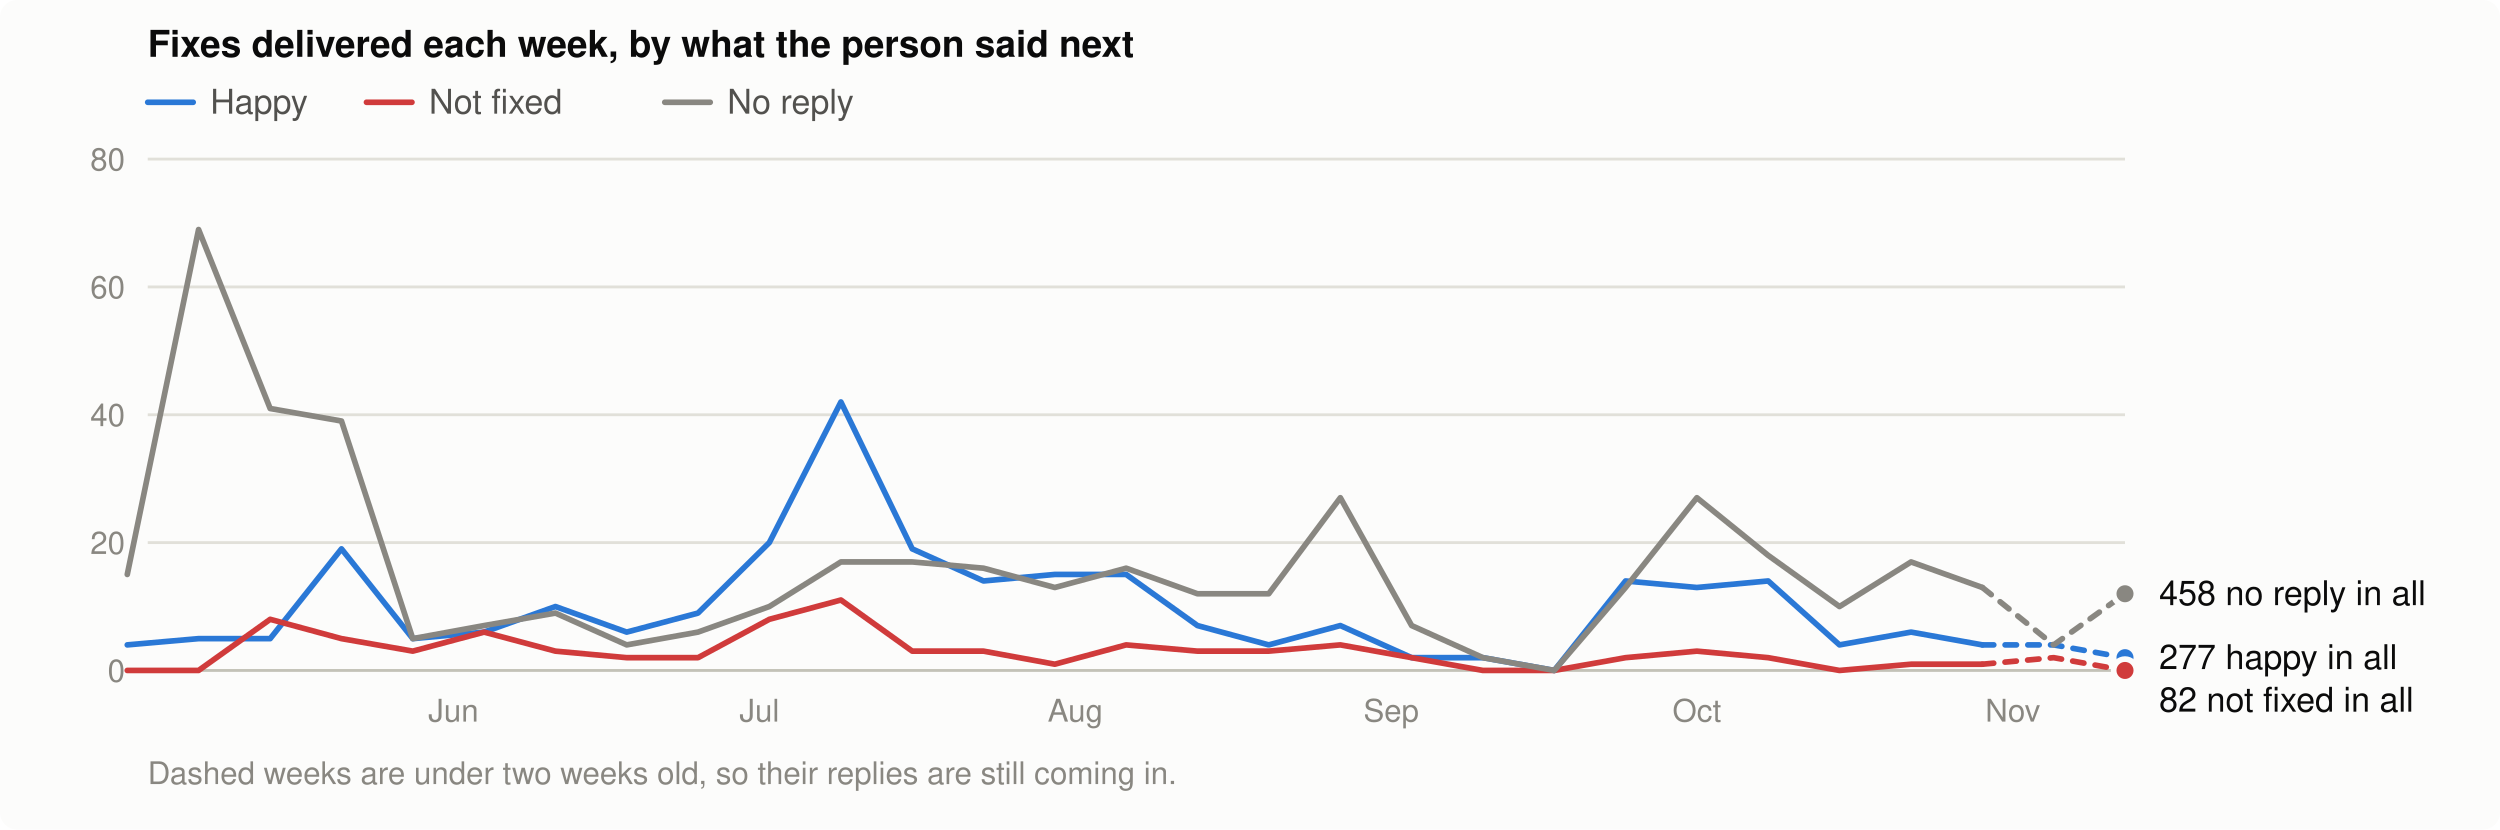
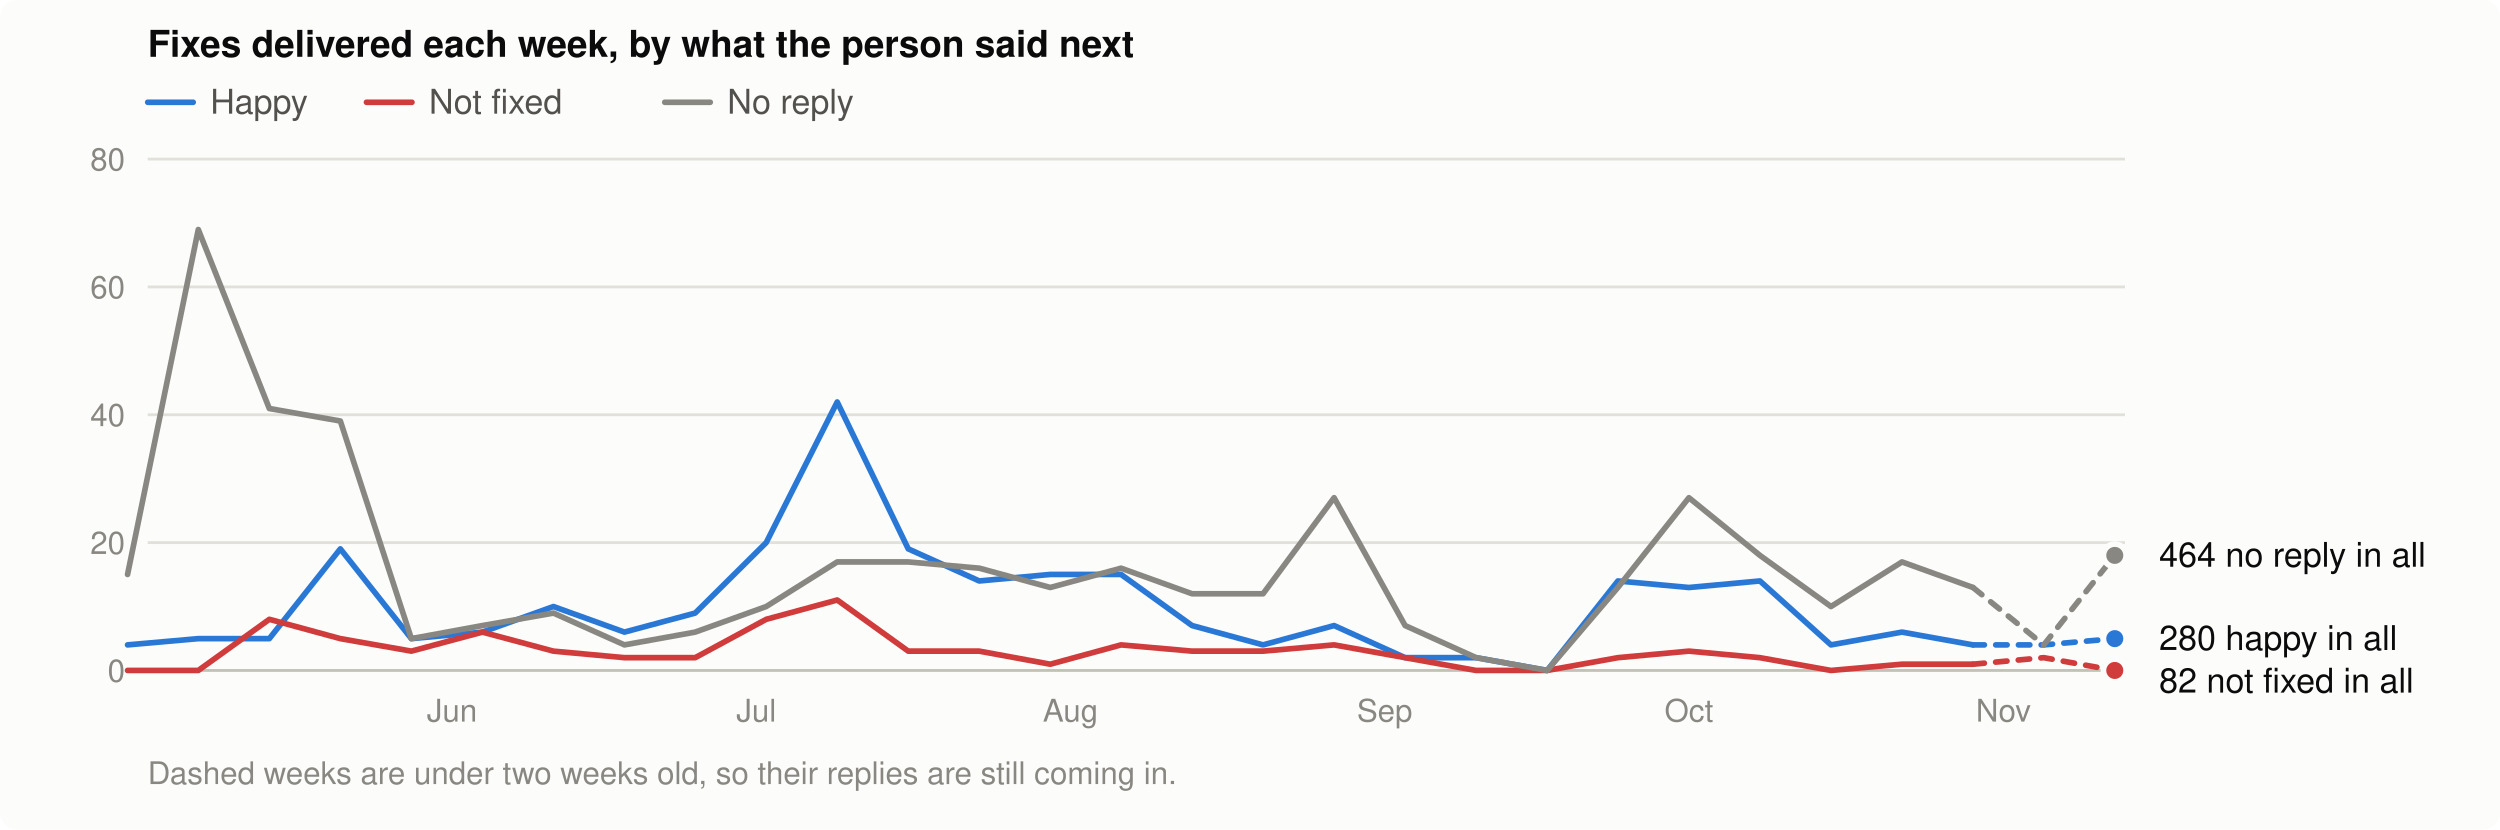
<svg xmlns="http://www.w3.org/2000/svg" width="880" height="292" viewBox="0 0 880 292" role="img" aria-labelledby="t d" font-family="-apple-system, BlinkMacSystemFont, 'Segoe UI', Helvetica, Arial, sans-serif">
  <rect width="100%" height="100%" rx="6" fill="#fcfcfb" />
  <text x="52.0" y="20.0" fill="#0b0b0b" font-size="13" font-weight="600" text-anchor="start">Fixes delivered each week, by what the person said next</text>
  <line x1="52" y1="36" x2="68" y2="36" stroke="#2a78d6" stroke-width="2" stroke-linecap="round" />
  <text x="74.0" y="40.0" fill="#52514e" font-size="12" font-weight="400" text-anchor="start">Happy</text>
  <line x1="129" y1="36" x2="145" y2="36" stroke="#d03b3b" stroke-width="2" stroke-linecap="round" />
  <text x="151.0" y="40.0" fill="#52514e" font-size="12" font-weight="400" text-anchor="start">Not fixed</text>
  <line x1="234" y1="36" x2="250" y2="36" stroke="#898781" stroke-width="2" stroke-linecap="round" />
  <text x="256.0" y="40.0" fill="#52514e" font-size="12" font-weight="400" text-anchor="start">No reply</text>
  <line x1="52" y1="236.0" x2="748" y2="236.0" stroke="#c3c2b7" stroke-width="1" />
  <text x="44.0" y="240.0" fill="#898781" font-size="11" font-weight="400" text-anchor="end">0</text>
  <line x1="52" y1="191.0" x2="748" y2="191.0" stroke="#e1e0d9" stroke-width="1" />
  <text x="44.0" y="195.0" fill="#898781" font-size="11" font-weight="400" text-anchor="end">20</text>
  <line x1="52" y1="146.0" x2="748" y2="146.0" stroke="#e1e0d9" stroke-width="1" />
  <text x="44.0" y="150.0" fill="#898781" font-size="11" font-weight="400" text-anchor="end">40</text>
  <line x1="52" y1="101.0" x2="748" y2="101.0" stroke="#e1e0d9" stroke-width="1" />
  <text x="44.0" y="105.0" fill="#898781" font-size="11" font-weight="400" text-anchor="end">60</text>
  <line x1="52" y1="56.0" x2="748" y2="56.0" stroke="#e1e0d9" stroke-width="1" />
  <text x="44.0" y="60.0" fill="#898781" font-size="11" font-weight="400" text-anchor="end">80</text>
-   <path d="M44.8,227.0 L69.9,224.8 L95.1,224.8 L120.2,193.2 L145.3,224.8 L170.4,222.5 L195.5,213.5 L220.6,222.5 L245.7,215.8 L270.8,191.0 L296.0,141.5 L321.1,193.2 L346.2,204.5 L371.3,202.2 L396.4,202.2 L421.5,220.2 L446.6,227.0 L471.8,220.2 L496.9,231.5 L522.0,231.5 L547.1,236.0 L572.2,204.5 L597.3,206.8 L622.4,204.5 L647.5,227.0 L672.7,222.5 L697.8,227.0" fill="none" stroke="#2a78d6" stroke-width="2" stroke-linejoin="round" stroke-linecap="round" />
-   <path d="M697.8,227.0 L722.9,227.0 L748.0,231.5" fill="none" stroke="#2a78d6" stroke-width="2" stroke-linejoin="round" stroke-linecap="round" stroke-dasharray="4 4" />
-   <circle cx="748.0" cy="231.5" r="4" fill="#2a78d6" stroke="#fcfcfb" stroke-width="2" />
-   <path d="M44.8,236.0 L69.9,236.0 L95.1,218.0 L120.2,224.8 L145.3,229.2 L170.4,222.5 L195.5,229.2 L220.6,231.5 L245.7,231.5 L270.8,218.0 L296.0,211.2 L321.1,229.2 L346.2,229.2 L371.3,233.8 L396.4,227.0 L421.5,229.2 L446.6,229.2 L471.8,227.0 L496.9,231.5 L522.0,236.0 L547.1,236.0 L572.2,231.5 L597.3,229.2 L622.4,231.5 L647.5,236.0 L672.7,233.8 L697.8,233.8" fill="none" stroke="#d03b3b" stroke-width="2" stroke-linejoin="round" stroke-linecap="round" />
-   <path d="M697.8,233.8 L722.9,231.5 L748.0,236.0" fill="none" stroke="#d03b3b" stroke-width="2" stroke-linejoin="round" stroke-linecap="round" stroke-dasharray="4 4" />
-   <circle cx="748.0" cy="236.0" r="4" fill="#d03b3b" stroke="#fcfcfb" stroke-width="2" />
-   <path d="M44.8,202.2 L69.9,80.8 L95.1,143.8 L120.2,148.2 L145.3,224.8 L170.4,220.2 L195.5,215.8 L220.6,227.0 L245.7,222.5 L270.8,213.5 L296.0,197.8 L321.1,197.8 L346.2,200.0 L371.3,206.8 L396.4,200.0 L421.5,209.0 L446.6,209.0 L471.8,175.2 L496.9,220.2 L522.0,231.5 L547.1,236.0 L572.2,206.8 L597.3,175.2 L622.4,195.5 L647.5,213.5 L672.7,197.8 L697.8,206.8" fill="none" stroke="#898781" stroke-width="2" stroke-linejoin="round" stroke-linecap="round" />
-   <path d="M697.8,206.8 L722.9,227.0 L748.0,209.0" fill="none" stroke="#898781" stroke-width="2" stroke-linejoin="round" stroke-linecap="round" stroke-dasharray="4 4" />
-   <circle cx="748.0" cy="209.0" r="4" fill="#898781" stroke="#fcfcfb" stroke-width="2" />
-   <text x="760.0" y="213.0" fill="#0b0b0b" font-size="12" font-weight="400" text-anchor="start">458 no reply in all</text>
-   <text x="760.0" y="235.5" fill="#0b0b0b" font-size="12" font-weight="400" text-anchor="start">277 happy in all</text>
-   <text x="760.0" y="250.5" fill="#0b0b0b" font-size="12" font-weight="400" text-anchor="start">82 not fixed in all</text>
-   <text x="159.6" y="254.0" fill="#898781" font-size="11" font-weight="400" text-anchor="middle">Jun</text>
-   <text x="267.3" y="254.0" fill="#898781" font-size="11" font-weight="400" text-anchor="middle">Jul</text>
-   <text x="378.5" y="254.0" fill="#898781" font-size="11" font-weight="400" text-anchor="middle">Aug</text>
-   <text x="489.7" y="254.0" fill="#898781" font-size="11" font-weight="400" text-anchor="middle">Sep</text>
-   <text x="597.3" y="254.0" fill="#898781" font-size="11" font-weight="400" text-anchor="middle">Oct</text>
-   <text x="708.5" y="254.0" fill="#898781" font-size="11" font-weight="400" text-anchor="middle">Nov</text>
+   <path d="M44.9,227.0 L69.8,224.8 L94.8,224.8 L119.8,193.2 L144.8,224.8 L169.8,222.5 L194.8,213.5 L219.8,222.5 L244.7,215.8 L269.7,191.0 L294.7,141.5 L319.7,193.2 L344.7,204.5 L369.7,202.2 L394.6,202.2 L419.6,220.2 L444.6,227.0 L469.6,220.2 L494.6,231.5 L519.6,231.5 L544.6,236.0 L569.5,204.5 L594.5,206.8 L619.5,204.5 L644.5,227.0 L669.5,222.5 L694.5,227.0" fill="none" stroke="#2a78d6" stroke-width="2" stroke-linejoin="round" stroke-linecap="round" />
+   <path d="M694.5,227.0 L719.4,227.0 L744.4,224.8" fill="none" stroke="#2a78d6" stroke-width="2" stroke-linejoin="round" stroke-linecap="round" stroke-dasharray="4 4" />
+   <circle cx="744.4" cy="224.8" r="4" fill="#2a78d6" stroke="#fcfcfb" stroke-width="2" />
+   <path d="M44.9,236.0 L69.8,236.0 L94.8,218.0 L119.8,224.8 L144.8,229.2 L169.8,222.5 L194.8,229.2 L219.8,231.5 L244.7,231.5 L269.7,218.0 L294.7,211.2 L319.7,229.2 L344.7,229.2 L369.7,233.8 L394.6,227.0 L419.6,229.2 L444.6,229.2 L469.6,227.0 L494.6,231.5 L519.6,236.0 L544.6,236.0 L569.5,231.5 L594.5,229.2 L619.5,231.5 L644.5,236.0 L669.5,233.8 L694.5,233.8" fill="none" stroke="#d03b3b" stroke-width="2" stroke-linejoin="round" stroke-linecap="round" />
+   <path d="M694.5,233.8 L719.4,231.5 L744.4,236.0" fill="none" stroke="#d03b3b" stroke-width="2" stroke-linejoin="round" stroke-linecap="round" stroke-dasharray="4 4" />
+   <circle cx="744.4" cy="236.0" r="4" fill="#d03b3b" stroke="#fcfcfb" stroke-width="2" />
+   <path d="M44.9,202.2 L69.8,80.8 L94.8,143.8 L119.8,148.2 L144.8,224.8 L169.8,220.2 L194.8,215.8 L219.8,227.0 L244.7,222.5 L269.7,213.5 L294.7,197.8 L319.7,197.8 L344.7,200.0 L369.7,206.8 L394.6,200.0 L419.6,209.0 L444.6,209.0 L469.6,175.2 L494.6,220.2 L519.6,231.5 L544.6,236.0 L569.5,206.8 L594.5,175.2 L619.5,195.5 L644.5,213.5 L669.5,197.8 L694.5,206.8" fill="none" stroke="#898781" stroke-width="2" stroke-linejoin="round" stroke-linecap="round" />
+   <path d="M694.5,206.8 L719.4,227.0 L744.4,195.5" fill="none" stroke="#898781" stroke-width="2" stroke-linejoin="round" stroke-linecap="round" stroke-dasharray="4 4" />
+   <circle cx="744.4" cy="195.5" r="4" fill="#898781" stroke="#fcfcfb" stroke-width="2" />
+   <text x="760.0" y="199.5" fill="#0b0b0b" font-size="12" font-weight="400" text-anchor="start">464 no reply in all</text>
+   <text x="760.0" y="228.8" fill="#0b0b0b" font-size="12" font-weight="400" text-anchor="start">280 happy in all</text>
+   <text x="760.0" y="243.8" fill="#0b0b0b" font-size="12" font-weight="400" text-anchor="start">82 not fixed in all</text>
+   <text x="159.1" y="254.0" fill="#898781" font-size="11" font-weight="400" text-anchor="middle">Jun</text>
+   <text x="266.2" y="254.0" fill="#898781" font-size="11" font-weight="400" text-anchor="middle">Jul</text>
+   <text x="376.8" y="254.0" fill="#898781" font-size="11" font-weight="400" text-anchor="middle">Aug</text>
+   <text x="487.4" y="254.0" fill="#898781" font-size="11" font-weight="400" text-anchor="middle">Sep</text>
+   <text x="594.5" y="254.0" fill="#898781" font-size="11" font-weight="400" text-anchor="middle">Oct</text>
+   <text x="705.2" y="254.0" fill="#898781" font-size="11" font-weight="400" text-anchor="middle">Nov</text>
  <text x="52.0" y="276.0" fill="#898781" font-size="11" font-weight="400" text-anchor="start">Dashed weeks are under two weeks old, so their replies are still coming in.</text>
</svg>
